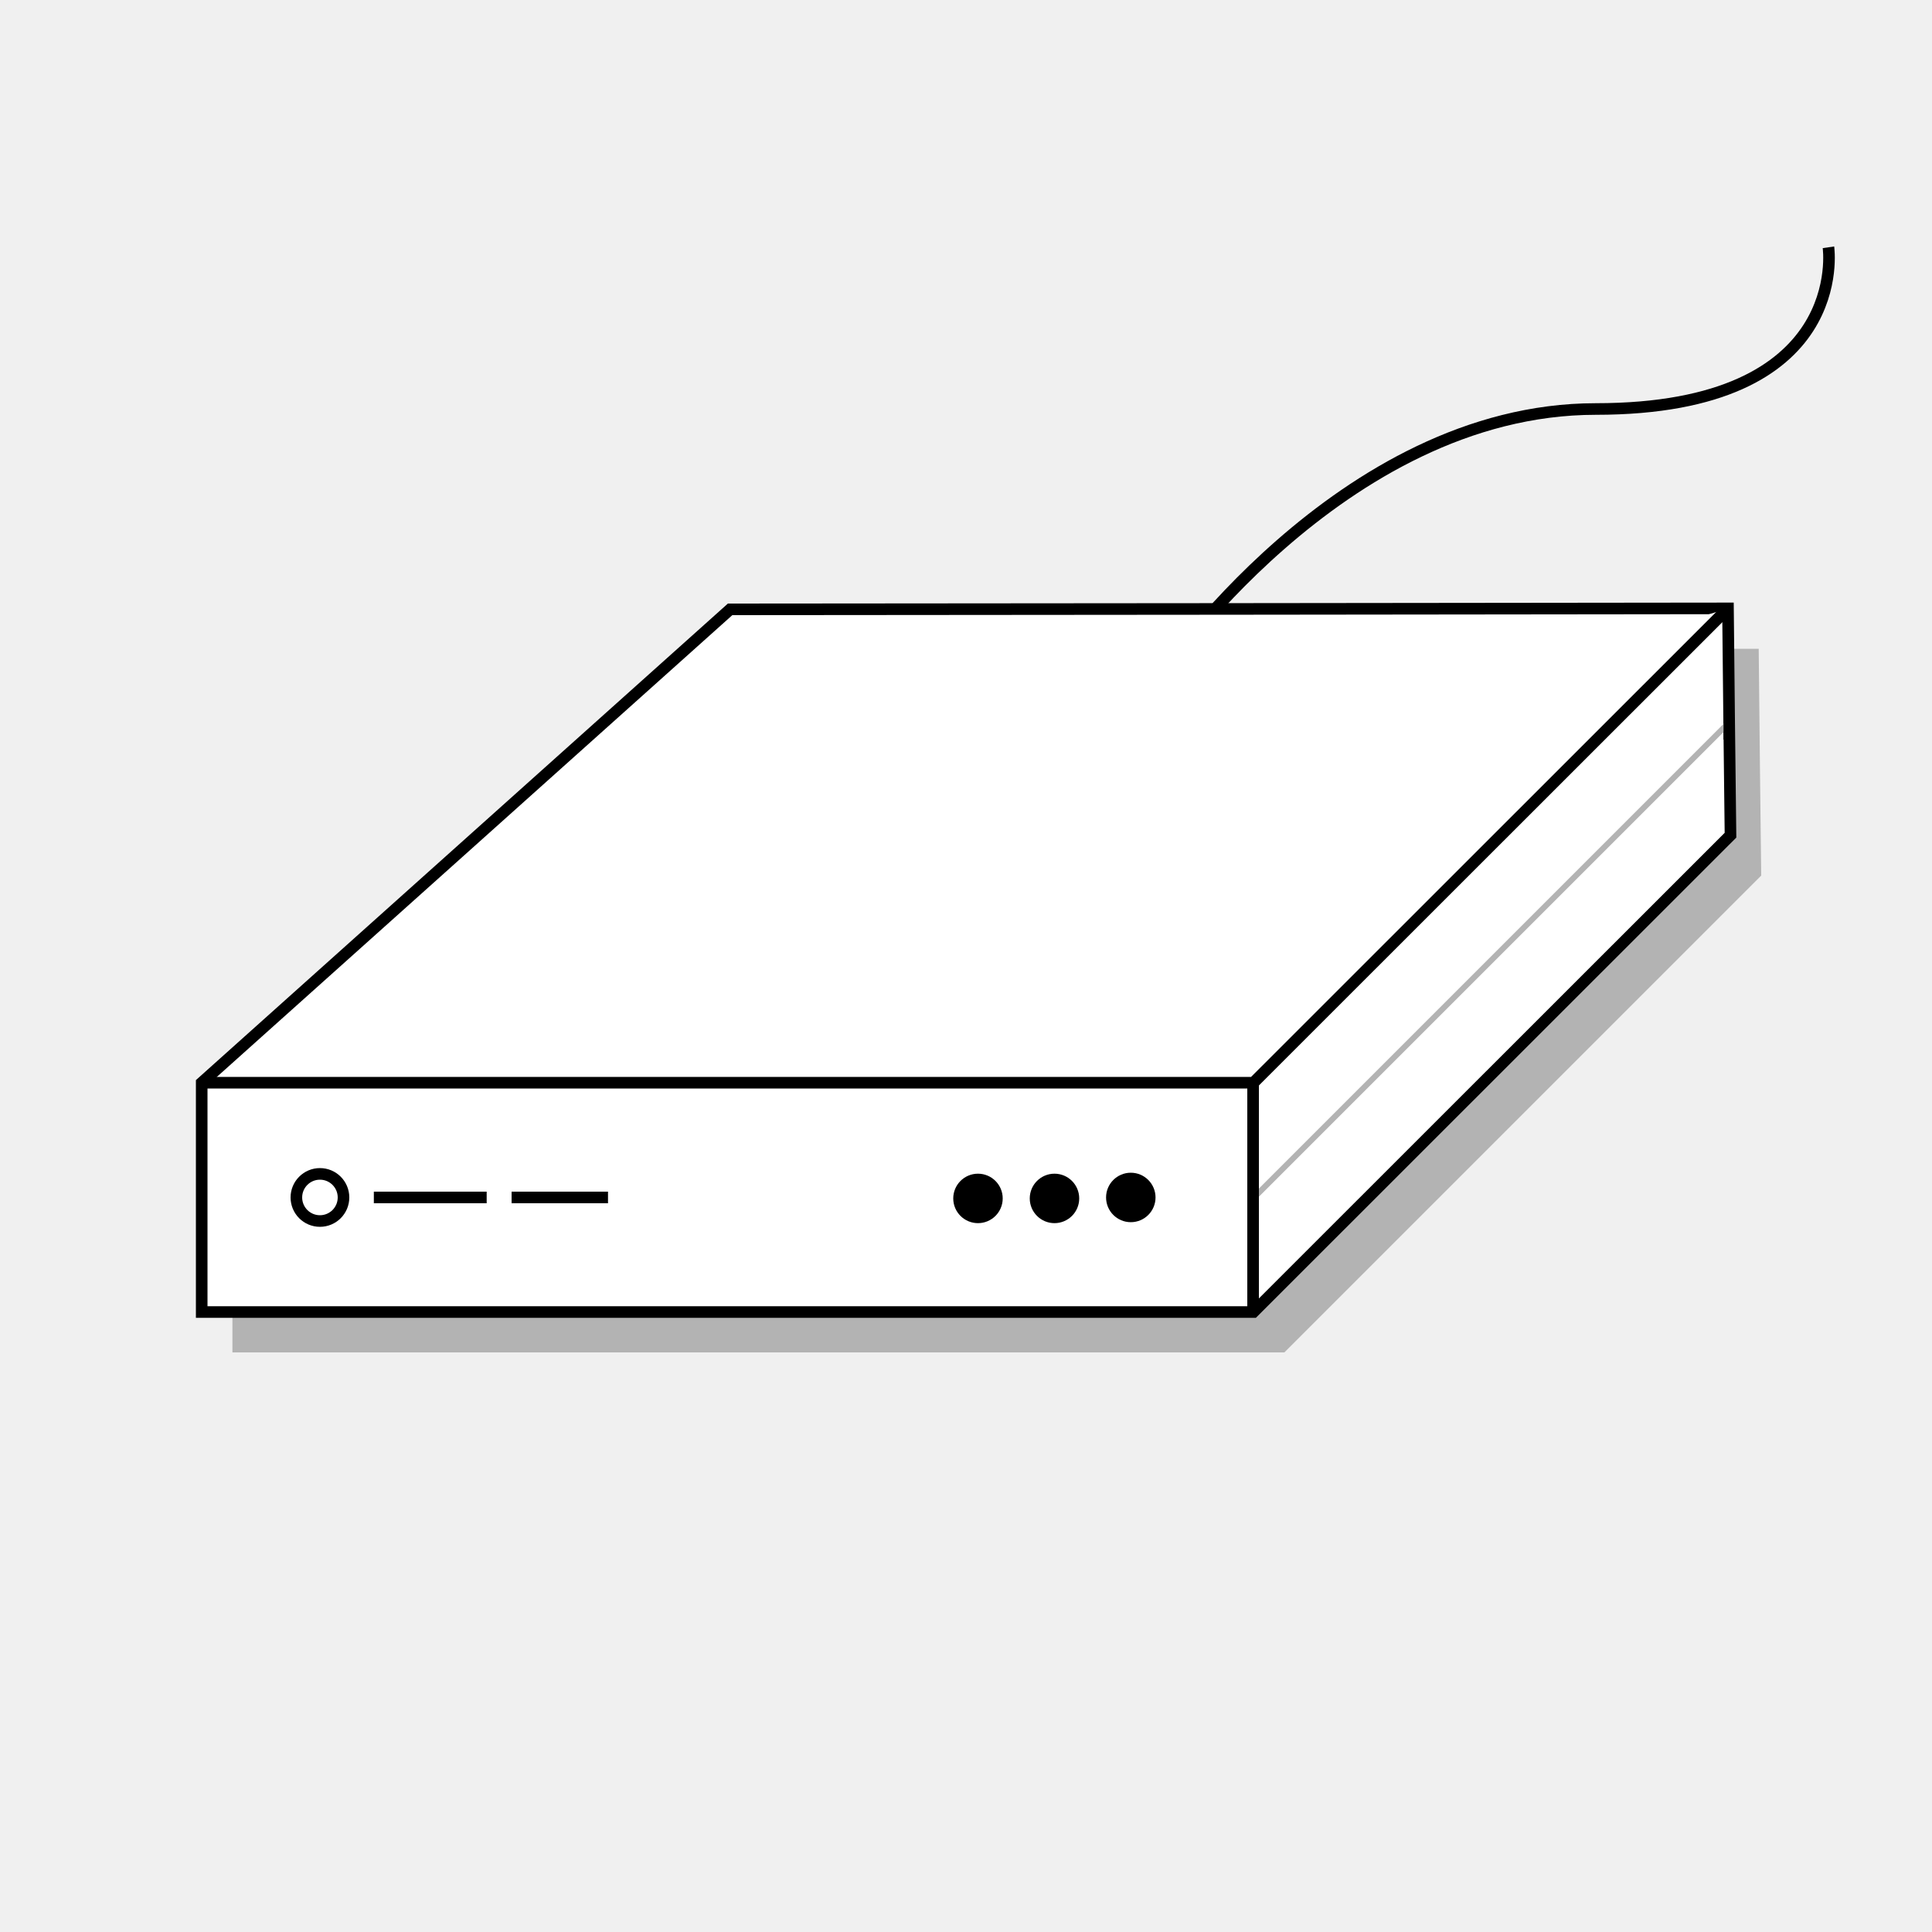
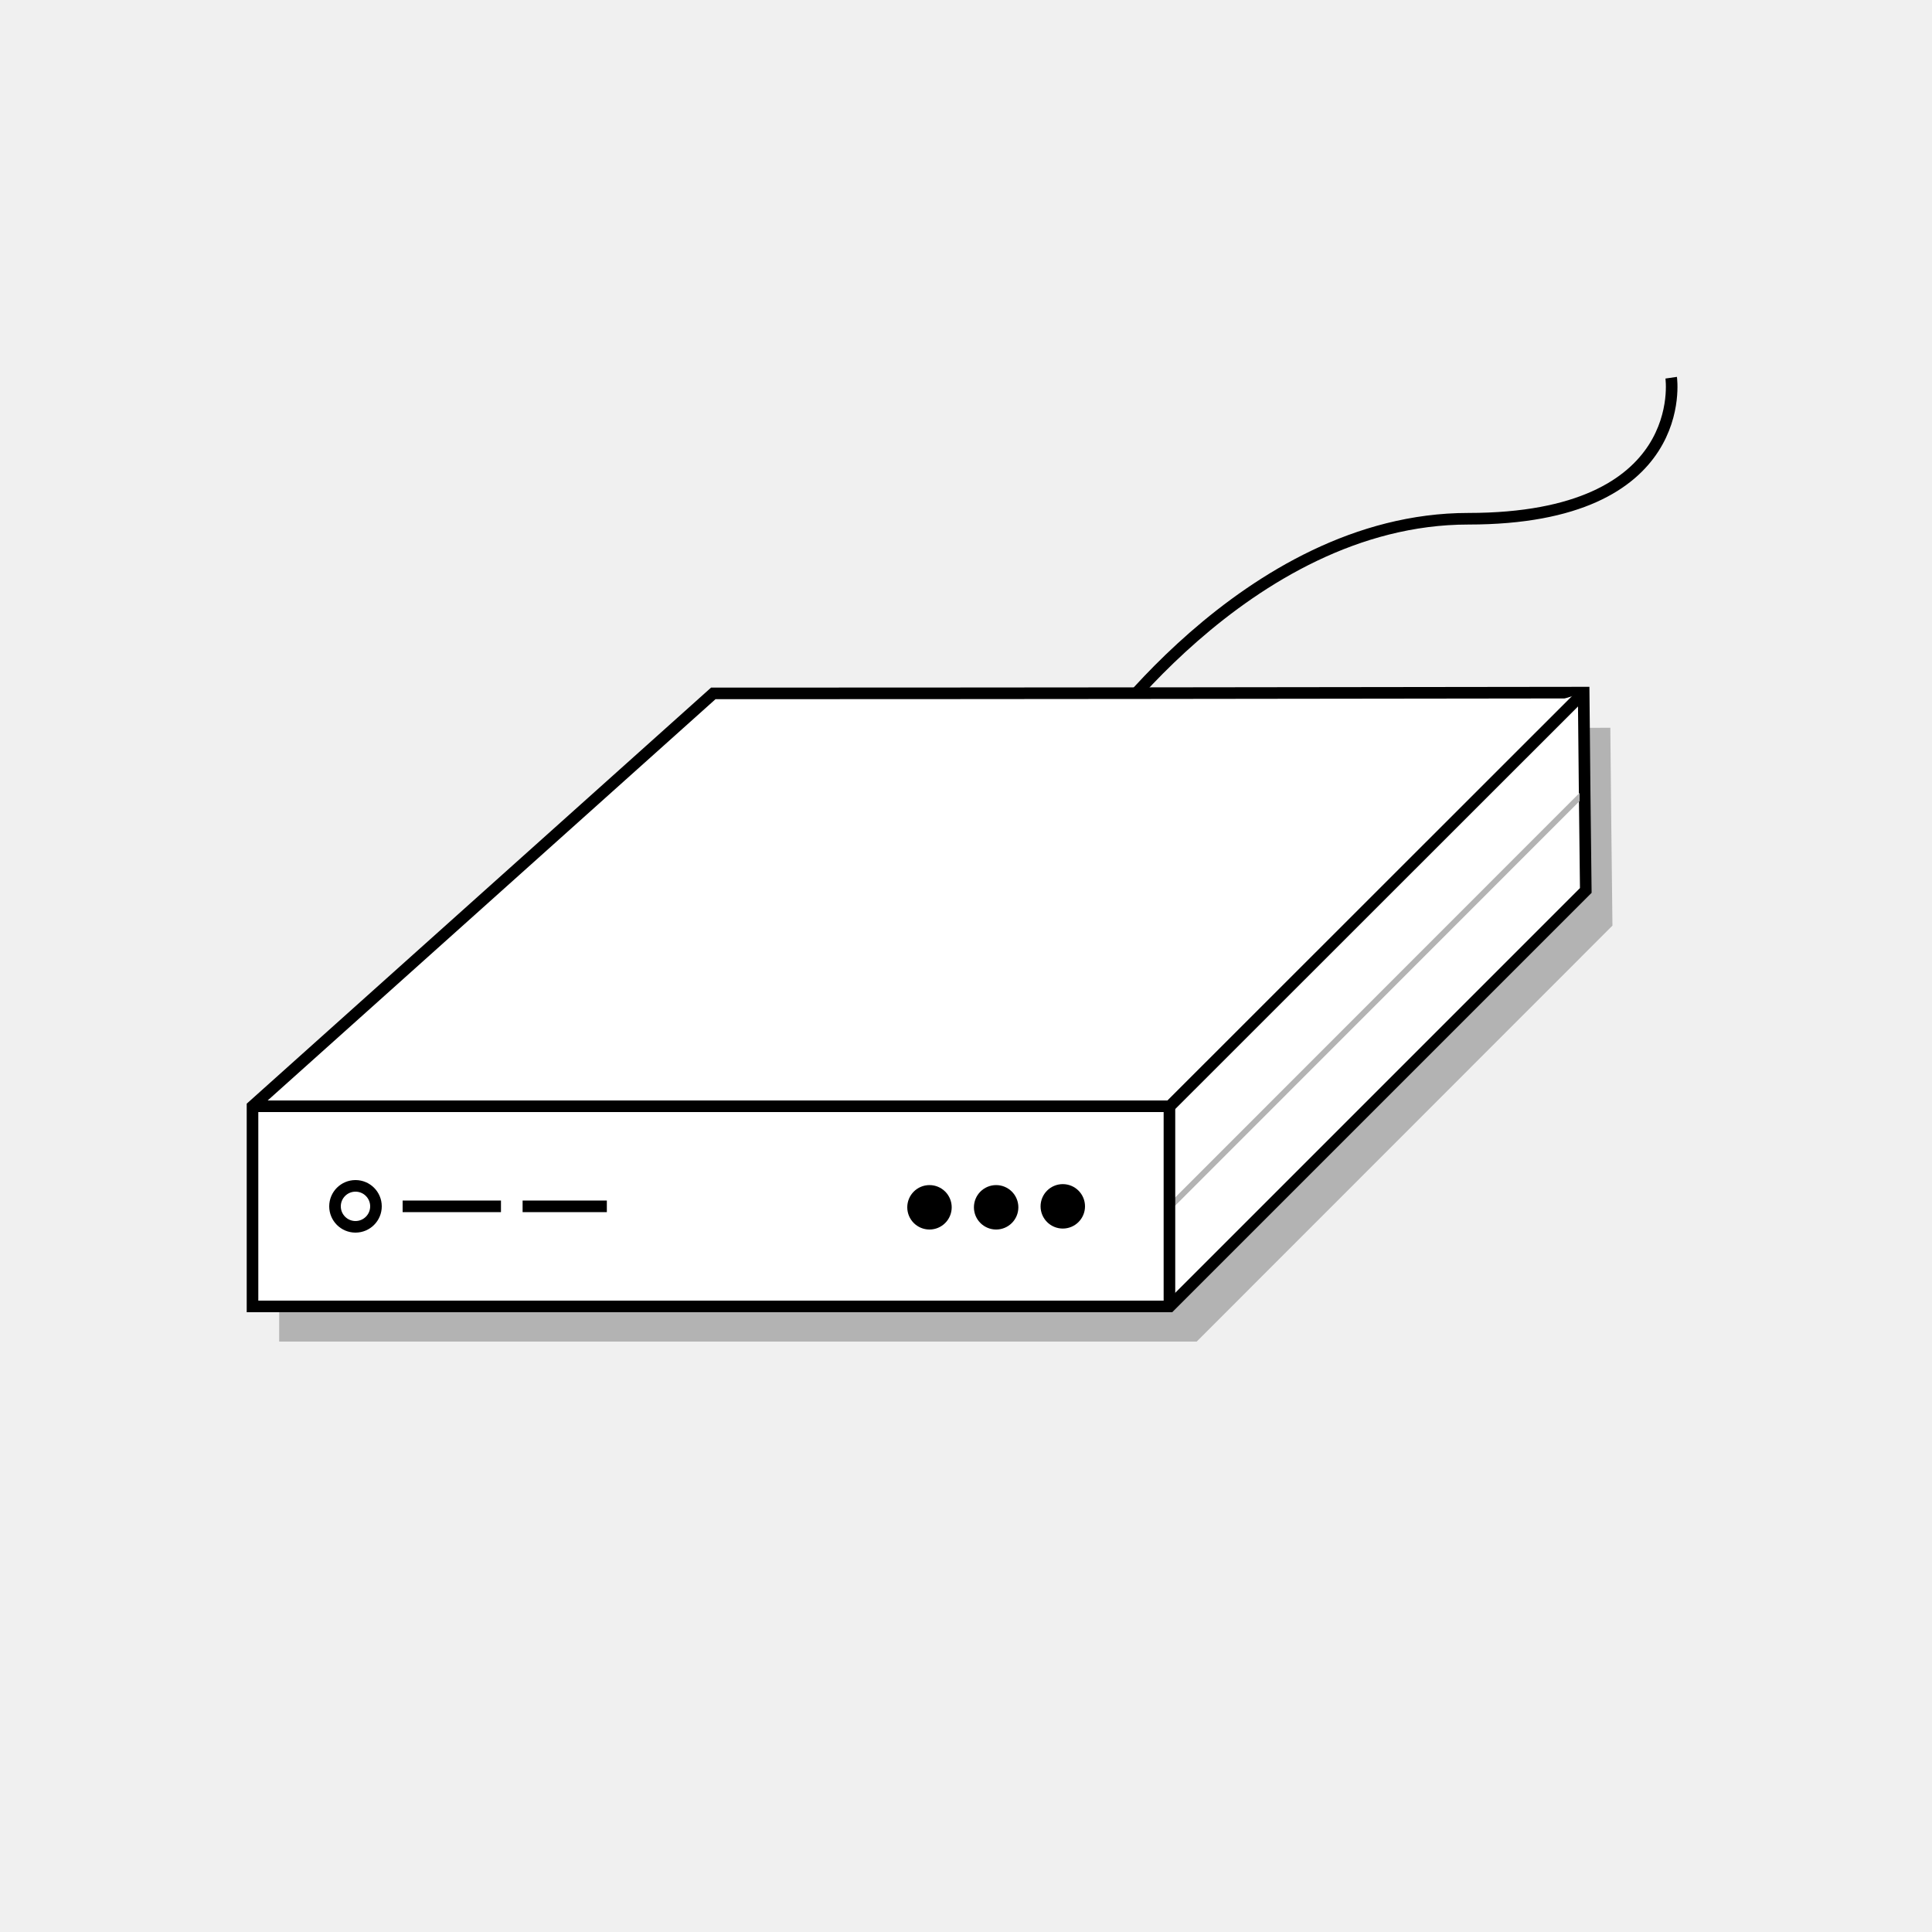
<svg xmlns="http://www.w3.org/2000/svg" version="1.1" id="Layer_1" x="0px" y="0px" viewBox="0 0 1000 1000" style="enable-background:new 0 0 1000 1000;" xml:space="preserve">
  <style type="text/css">
	.st0{fill:none;stroke:#000000;stroke-width:6;stroke-miterlimit:10;}
	.st1{fill:#B3B3B3;}
	.st2{fill:#FFFFFF;stroke:#000000;stroke-width:6;stroke-miterlimit:10;}
	.st3{fill:none;stroke:#B3B3B3;stroke-width:3;stroke-miterlimit:10;}
	.st4{stroke:#000000;stroke-width:6;stroke-miterlimit:10;}
</style>
-   <path class="st0" d="M599.4,351.8c0,0,94-140.1,226.6-140.1S946.4,128,946.4,128" />
-   <path class="st1" d="M910.3,335.8c0.4,39.1,0.8,78.2,1.3,117.4L664.8,700H120.3V581.3c91.2-81.7,182.3-163.3,273.5-245  C566,336.2,738.2,336,910.3,335.8z" />
-   <path class="st2" d="M133.1,687.2" />
-   <path class="st2" d="M894.4,314.9c0.4,39.1,0.8,78.2,1.3,117.4L648.8,679.1H104.4V560.4c91.2-81.7,182.3-163.3,273.5-245  C550,315.3,722.2,315.1,894.4,314.9z" />
-   <line class="st3" x1="648.6" y1="620.3" x2="894" y2="374.9" />
-   <path class="st2" d="M902.3,285" />
-   <polyline class="st2" points="894.4,314.9 648.8,560.4 104.4,560.4 " />
-   <line class="st2" x1="648.6" y1="560.4" x2="648.6" y2="679.1" />
-   <circle class="st2" cx="165.6" cy="619.8" r="12.2" />
-   <line class="st2" x1="193.5" y1="619.8" x2="251.9" y2="619.8" />
-   <line class="st2" x1="264.8" y1="619.8" x2="314.7" y2="619.8" />
-   <circle class="st4" cx="506.2" cy="620.3" r="9.8" />
-   <circle class="st4" cx="545.8" cy="620.3" r="9.8" />
-   <circle class="st4" cx="585.3" cy="619.8" r="9.8" />
-   <path class="st3" d="M208.9,539.9" />
-   <path class="st3" d="M638.4,539.9" />
-   <rect x="892.1" y="369.7" width="3.6" height="13.1" />
+   <path class="st0" d="M562.4,390.7c0,0,82-122.2,197.6-122.2s105-73,105-73" />
+   <path class="st1" d="M833.5,376.7c0.3,34.1,0.7,68.2,1.1,102.4L619.4,694.4H144.5V590.9c79.5-71.3,159-142.4,238.5-213.7  C533.2,377.1,683.4,376.9,833.5,376.7z" />
+   <path class="st2" d="M155.7,683.2" />
+   <path class="st2" d="M819.7,358.5c0.3,34.1,0.7,68.2,1.1,102.4L605.5,676.2H130.7V572.6c79.5-71.3,159-142.4,238.5-213.7  C519.3,358.9,669.5,358.7,819.7,358.5z" />
+   <line class="st3" x1="605.3" y1="624.9" x2="819.3" y2="410.8" />
+   <path class="st2" d="M826.5,332.4" />
+   <polyline class="st2" points="819.7,358.5 605.5,572.6 130.7,572.6 " />
+   <line class="st0" x1="605.3" y1="572.6" x2="605.3" y2="676.2" />
+   <circle class="st2" cx="184" cy="624.4" r="10.6" />
+   <line class="st0" x1="208.4" y1="624.4" x2="259.3" y2="624.4" />
+   <line class="st0" x1="270.5" y1="624.4" x2="314.1" y2="624.4" />
+   <circle class="st4" cx="481.1" cy="624.9" r="8.5" />
+   <circle class="st4" cx="515.6" cy="624.9" r="8.5" />
+   <circle class="st4" cx="550.1" cy="624.4" r="8.5" />
+   <path class="st3" d="M221.8,554.7" />
+   <path class="st3" d="M596.4,554.7" />
+   <rect x="817.6" y="406.3" width="3.1" height="11.4" />
</svg>
